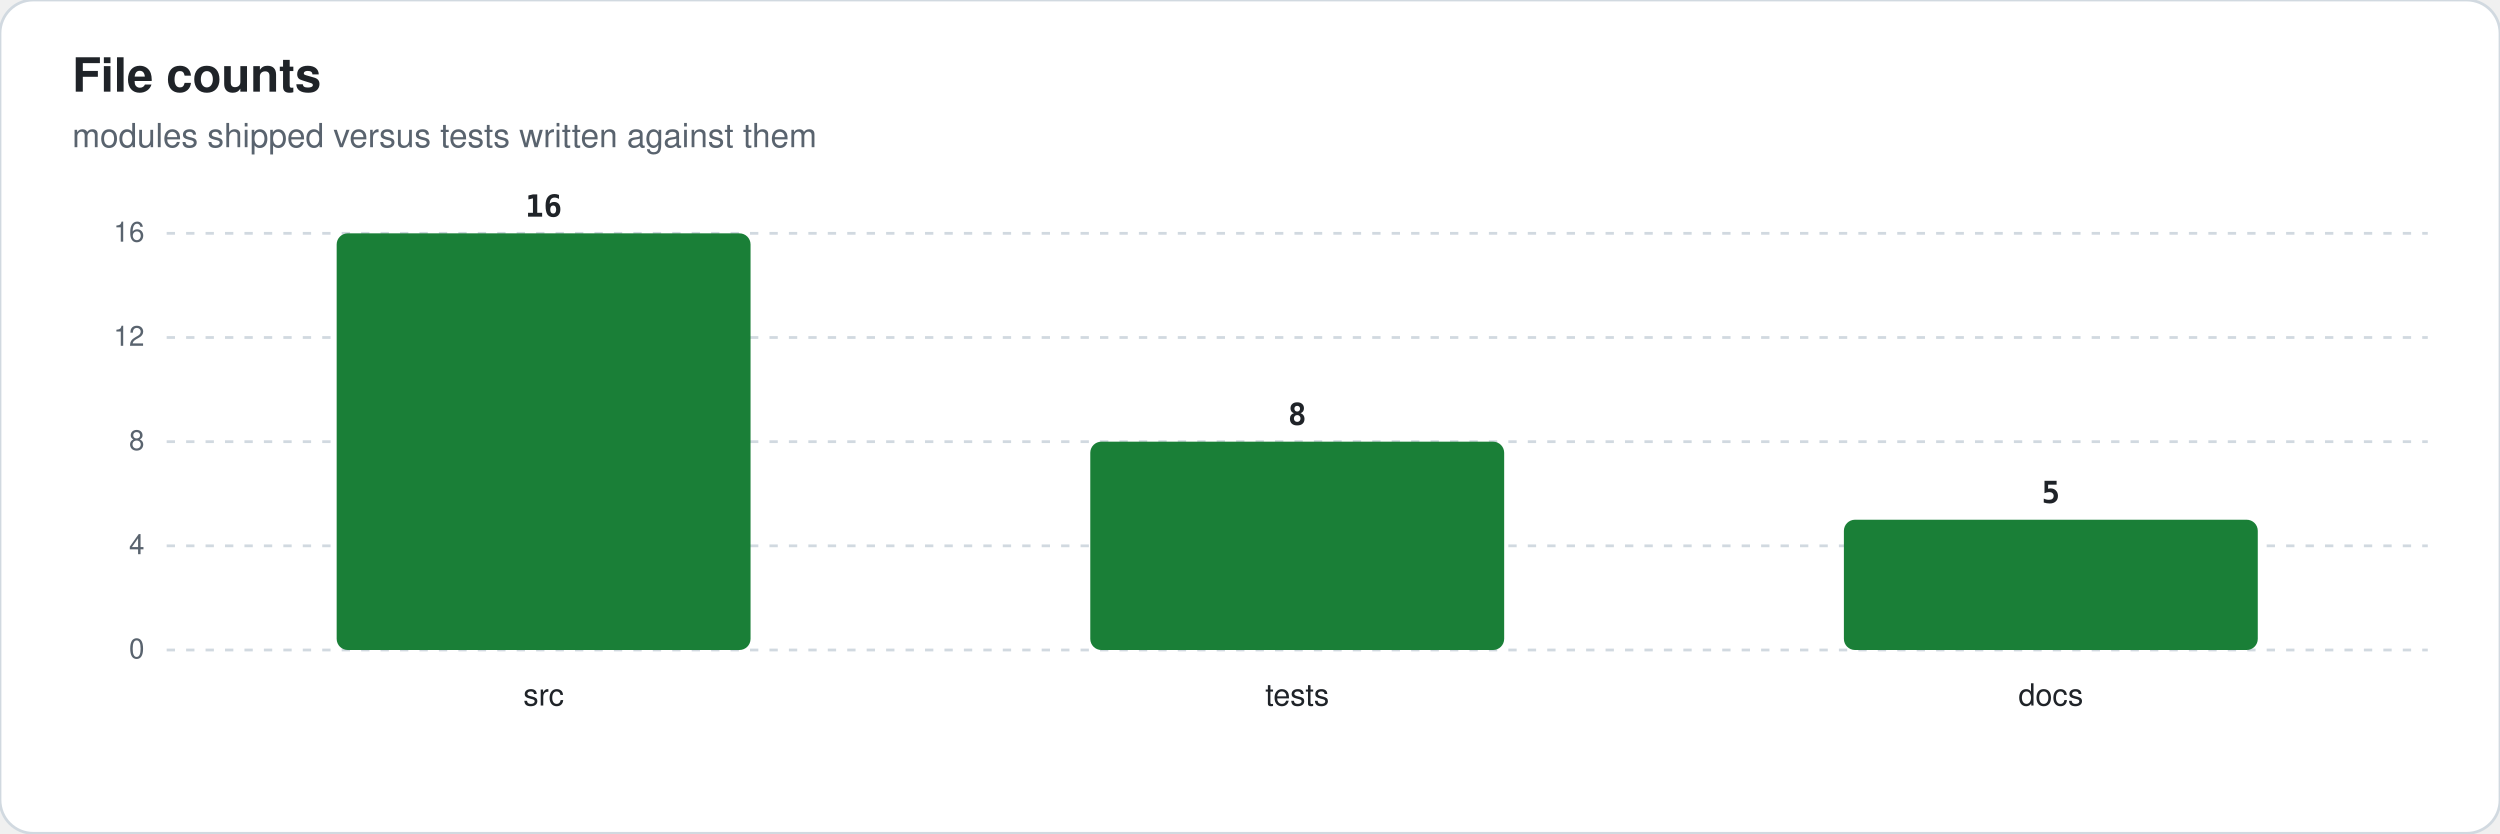
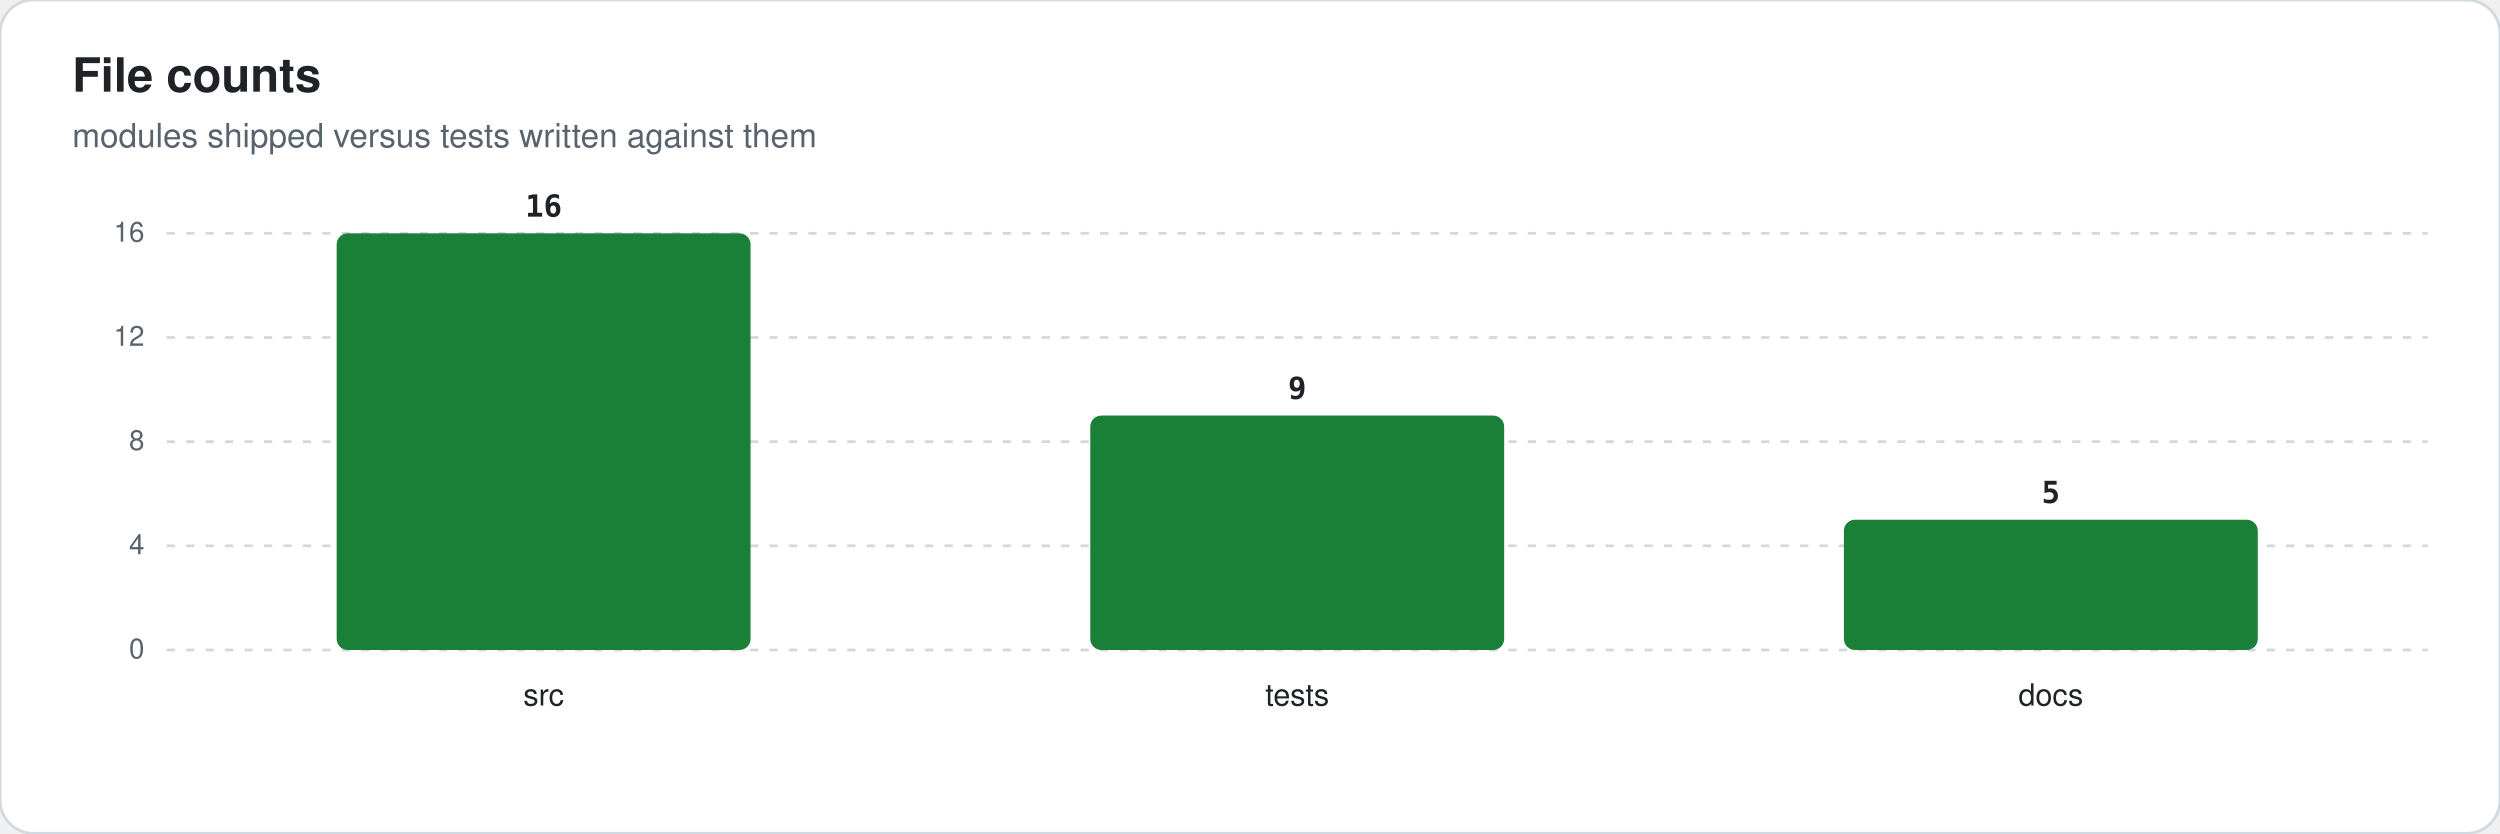
<svg xmlns="http://www.w3.org/2000/svg" width="900" height="300" viewBox="0 0 900 300" role="img" aria-label="File counts">
  <rect width="900" height="300" rx="12" fill="#ffffff" stroke="#d1d9e0" />
  <text x="26" y="33" font-family="Segoe UI, -apple-system, BlinkMacSystemFont, Helvetica, Arial, sans-serif" font-size="17" font-weight="600" fill="#1f2328">File counts</text>
  <text x="26" y="53" font-family="Segoe UI, -apple-system, BlinkMacSystemFont, Helvetica, Arial, sans-serif" font-size="12" fill="#59636e">modules shipped versus tests written against them</text>
  <line x1="60" y1="234.0" x2="874" y2="234.0" stroke="#d1d9e0" stroke-dasharray="3 4" />
  <text x="52" y="237.0" font-family="Segoe UI, -apple-system, BlinkMacSystemFont, Helvetica, Arial, sans-serif" font-size="10" fill="#59636e" text-anchor="end">0</text>
  <line x1="60" y1="196.5" x2="874" y2="196.5" stroke="#d1d9e0" stroke-dasharray="3 4" />
  <text x="52" y="199.5" font-family="Segoe UI, -apple-system, BlinkMacSystemFont, Helvetica, Arial, sans-serif" font-size="10" fill="#59636e" text-anchor="end">4</text>
  <line x1="60" y1="159.0" x2="874" y2="159.0" stroke="#d1d9e0" stroke-dasharray="3 4" />
  <text x="52" y="162.0" font-family="Segoe UI, -apple-system, BlinkMacSystemFont, Helvetica, Arial, sans-serif" font-size="10" fill="#59636e" text-anchor="end">8</text>
  <line x1="60" y1="121.5" x2="874" y2="121.5" stroke="#d1d9e0" stroke-dasharray="3 4" />
  <text x="52" y="124.5" font-family="Segoe UI, -apple-system, BlinkMacSystemFont, Helvetica, Arial, sans-serif" font-size="10" fill="#59636e" text-anchor="end">12</text>
  <line x1="60" y1="84.0" x2="874" y2="84.0" stroke="#d1d9e0" stroke-dasharray="3 4" />
  <text x="52" y="87.0" font-family="Segoe UI, -apple-system, BlinkMacSystemFont, Helvetica, Arial, sans-serif" font-size="10" fill="#59636e" text-anchor="end">16</text>
  <rect x="121.2" y="84.0" width="149" height="150.0" rx="4" fill="#1a7f37" />
  <text x="195.7" y="78.0" font-family="ui-monospace, SFMono-Regular, Consolas, monospace" font-size="11" font-weight="600" fill="#1f2328" text-anchor="middle">16</text>
  <text x="195.7" y="254" font-family="Segoe UI, -apple-system, BlinkMacSystemFont, Helvetica, Arial, sans-serif" font-size="11" fill="#1f2328" text-anchor="middle">src</text>
-   <rect x="392.5" y="159.0" width="149" height="75.0" rx="4" fill="#1a7f37" />
-   <text x="467.0" y="153.0" font-family="ui-monospace, SFMono-Regular, Consolas, monospace" font-size="11" font-weight="600" fill="#1f2328" text-anchor="middle">8</text>
+   <rect x="392.5" y="149.6" width="149" height="84.4" rx="4" fill="#1a7f37" />
+   <text x="467.0" y="143.6" font-family="ui-monospace, SFMono-Regular, Consolas, monospace" font-size="11" font-weight="600" fill="#1f2328" text-anchor="middle">9</text>
  <text x="467.0" y="254" font-family="Segoe UI, -apple-system, BlinkMacSystemFont, Helvetica, Arial, sans-serif" font-size="11" fill="#1f2328" text-anchor="middle">tests</text>
  <rect x="663.8" y="187.1" width="149" height="46.9" rx="4" fill="#1a7f37" />
  <text x="738.3" y="181.1" font-family="ui-monospace, SFMono-Regular, Consolas, monospace" font-size="11" font-weight="600" fill="#1f2328" text-anchor="middle">5</text>
  <text x="738.3" y="254" font-family="Segoe UI, -apple-system, BlinkMacSystemFont, Helvetica, Arial, sans-serif" font-size="11" fill="#1f2328" text-anchor="middle">docs</text>
</svg>
